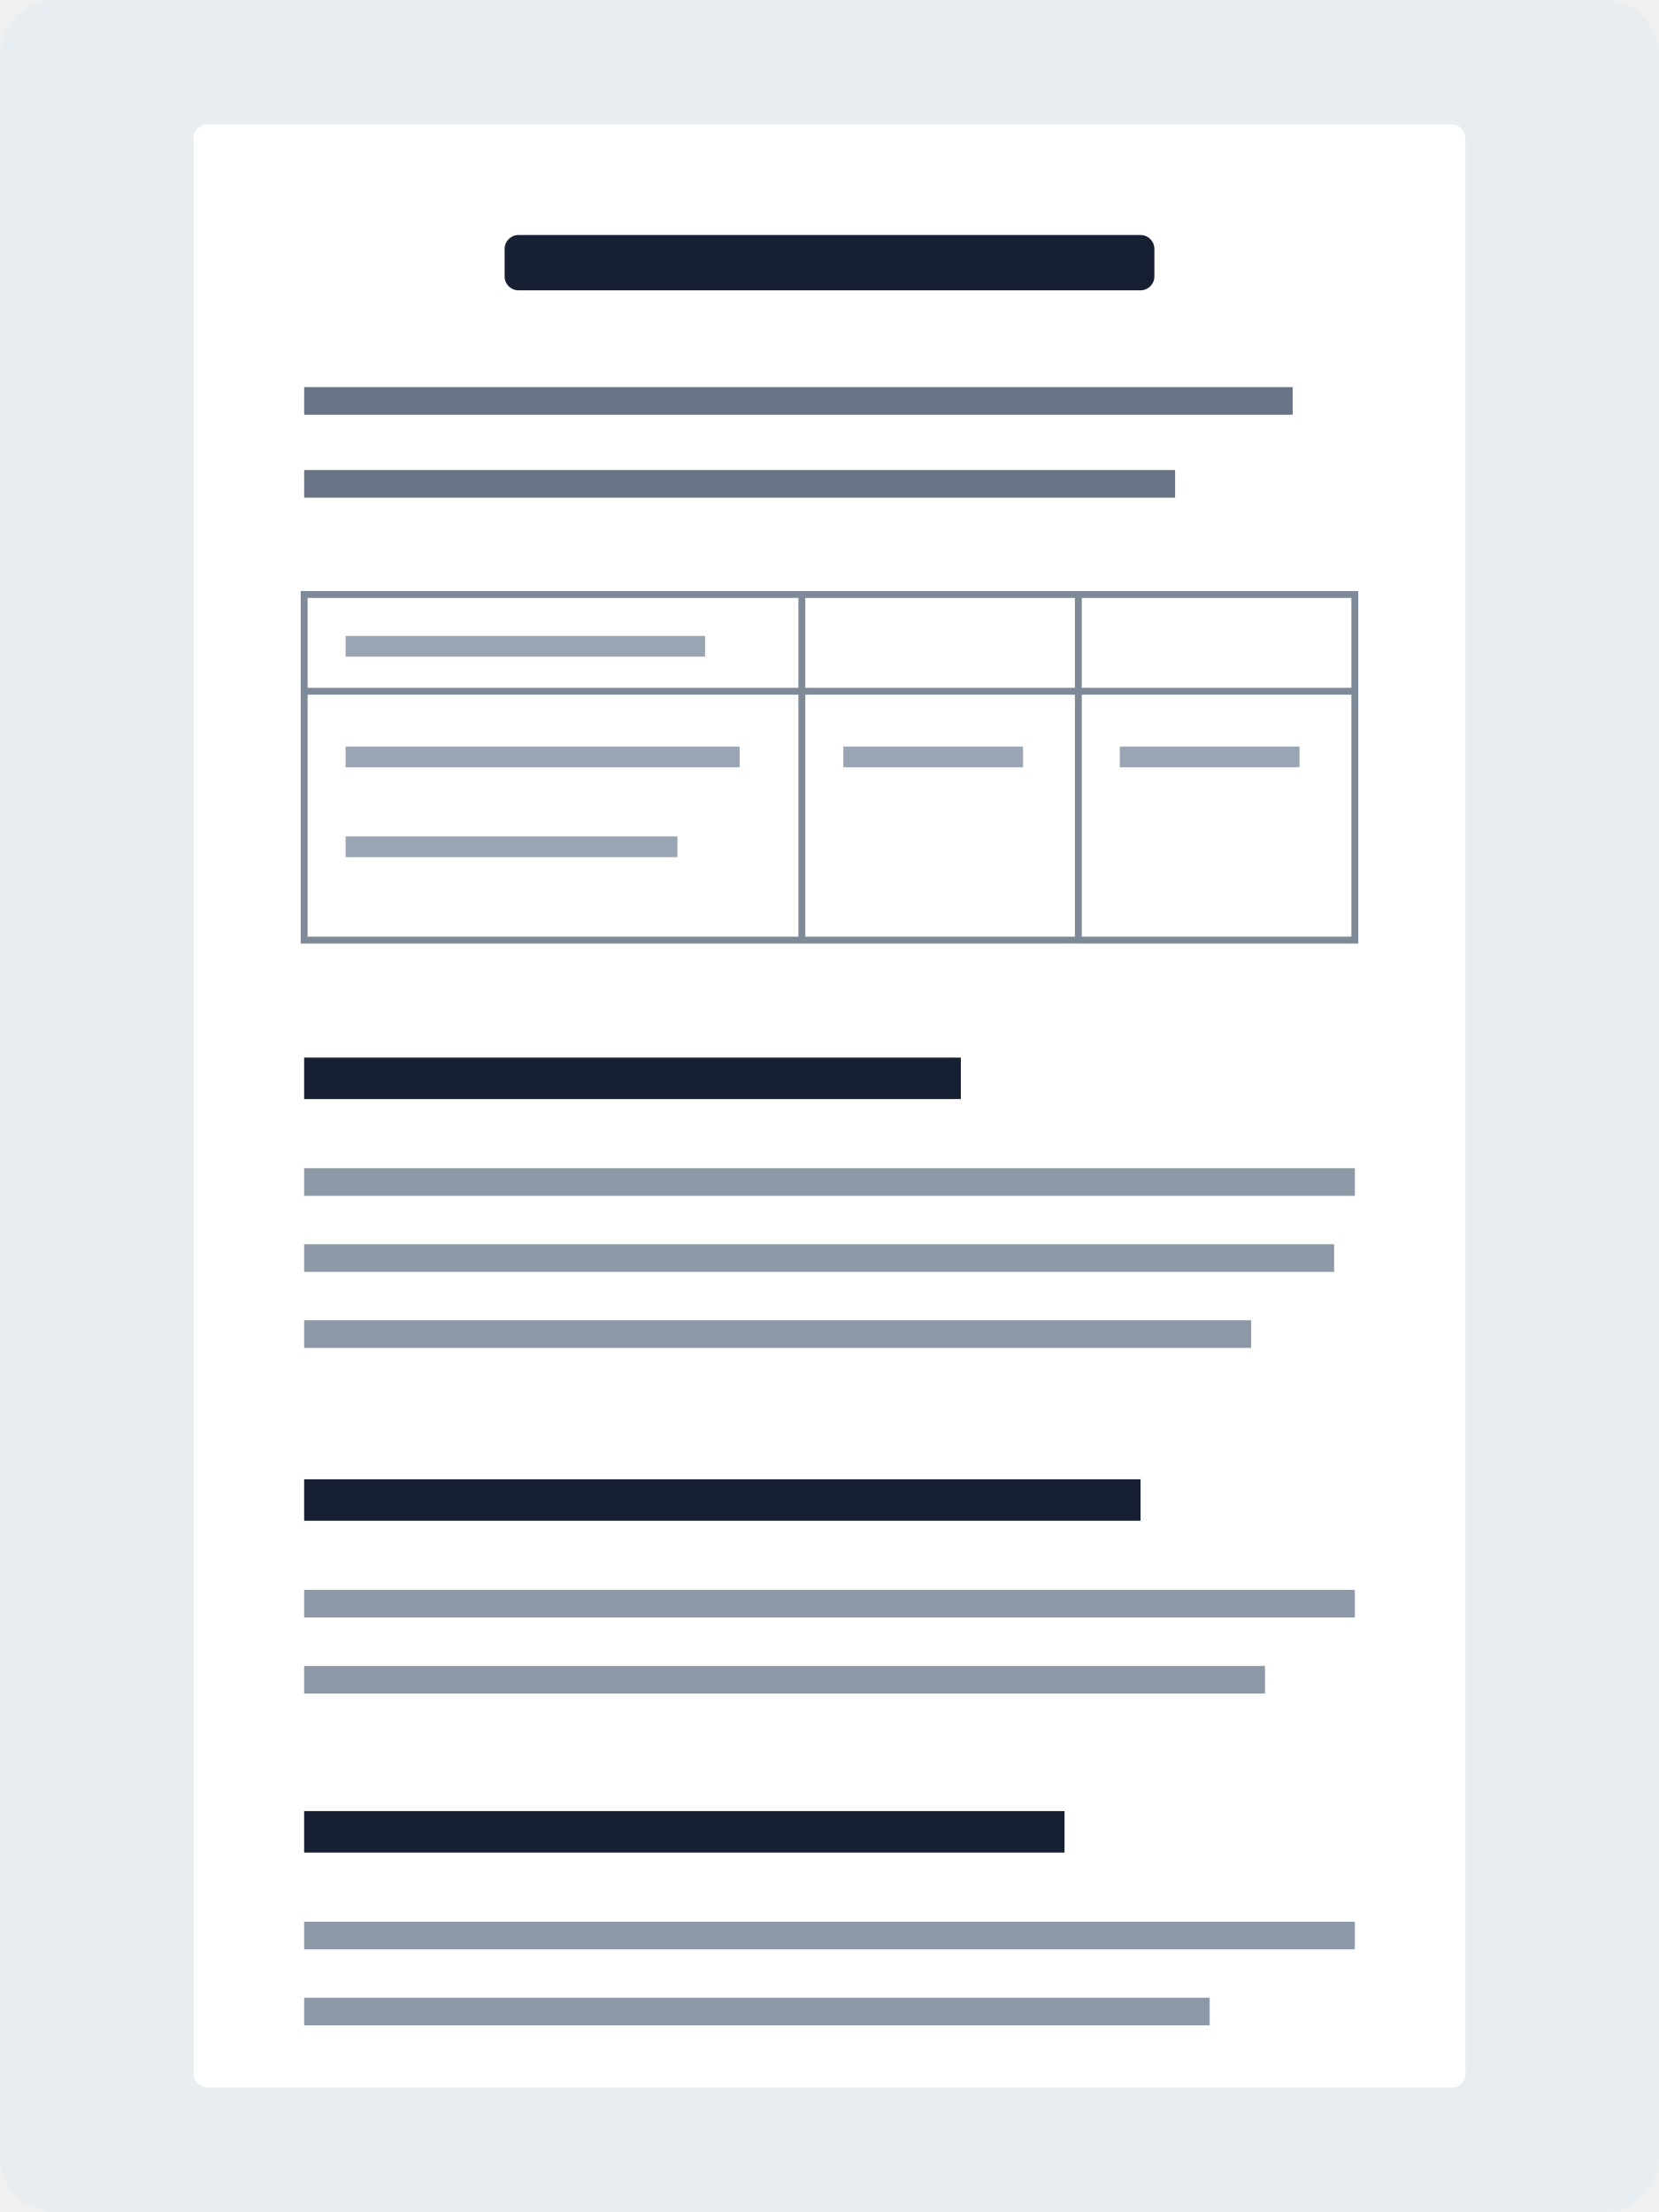
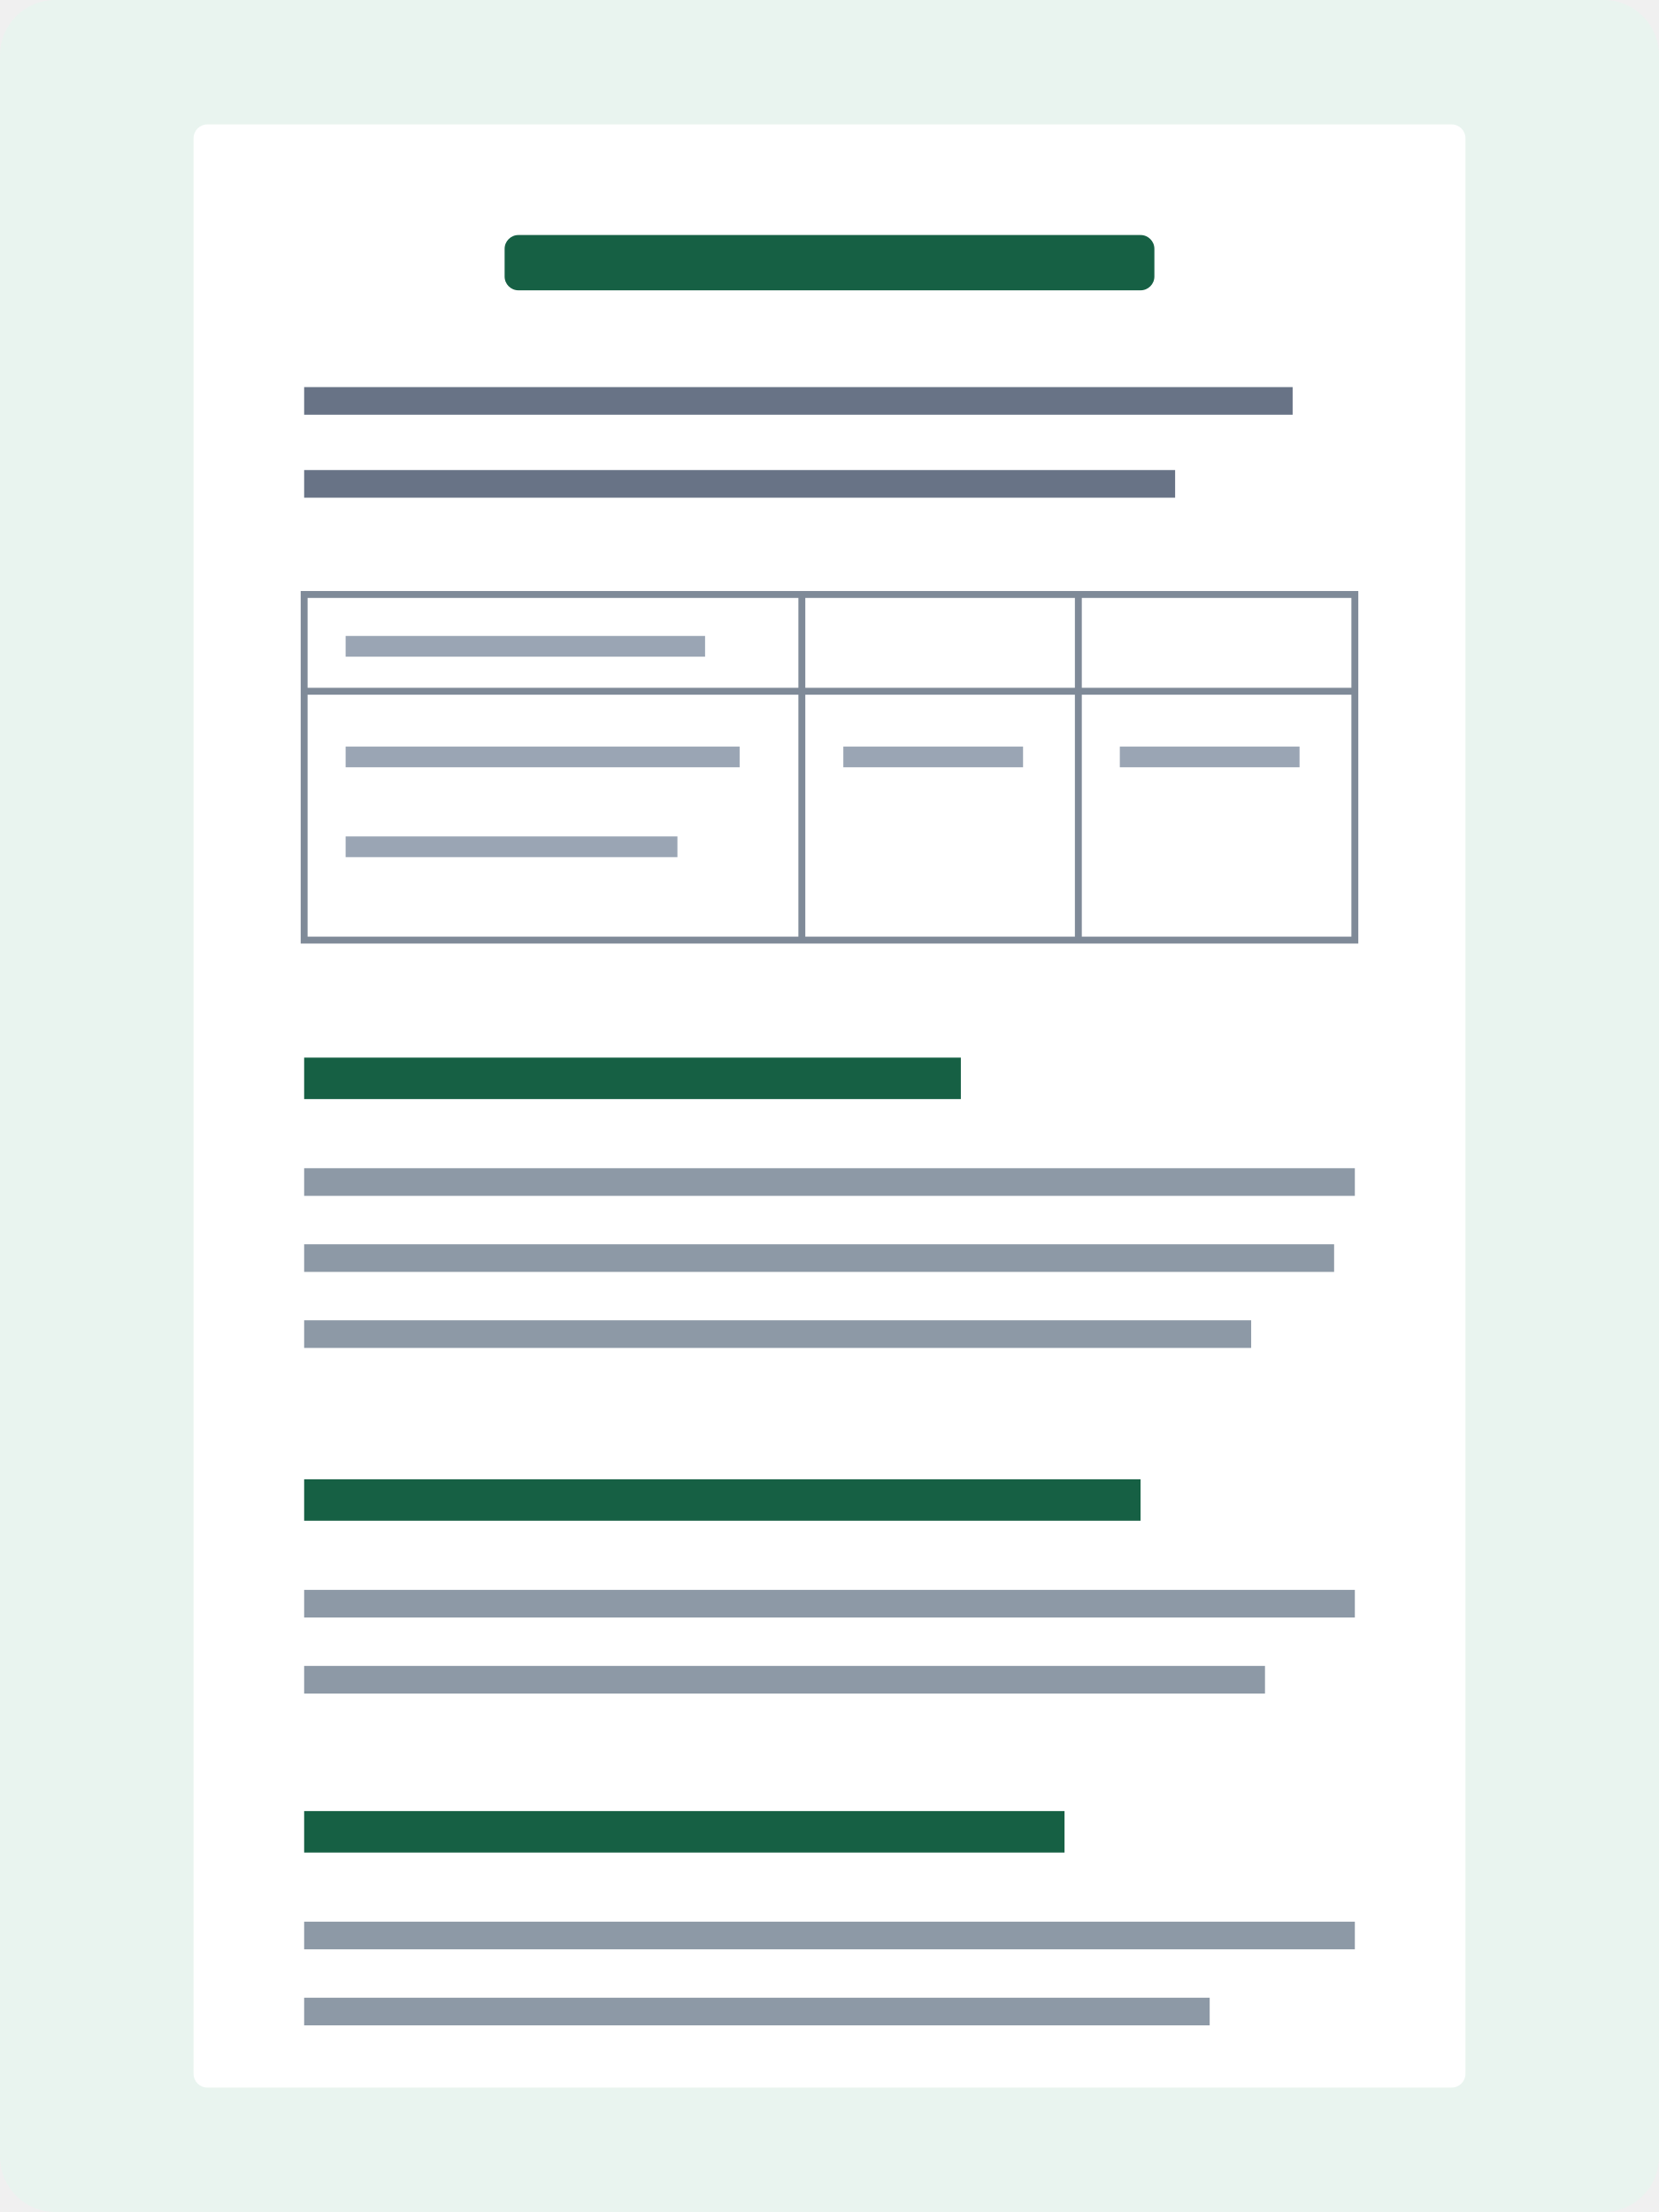
<svg xmlns="http://www.w3.org/2000/svg" viewBox="0 0 240 320" role="img" aria-labelledby="title">
-   <rect width="240" height="320" rx="8" fill="#e8edf1" />
+   <rect width="240" height="320" rx="8" fill="#e9f4ef" />
  <rect x="28" y="18" width="184" height="284" rx="2" fill="#fff" />
-   <rect x="73" y="34" width="94" height="8" rx="2" fill="#172033" />
+   <rect x="73" y="34" width="94" height="8" rx="2" fill="#166044" />
  <g fill="#687386">
    <rect x="44" y="56" width="143" height="4" />
    <rect x="44" y="68" width="126" height="4" />
  </g>
  <rect x="44" y="86" width="152" height="50" fill="none" stroke="#7f8a98" />
  <path d="M44 100h152M116 86v50M156 86v50" stroke="#7f8a98" />
  <g fill="#9aa5b4">
    <rect x="50" y="92" width="52" height="3" />
    <rect x="50" y="108" width="57" height="3" />
    <rect x="122" y="108" width="26" height="3" />
    <rect x="162" y="108" width="26" height="3" />
    <rect x="50" y="121" width="48" height="3" />
  </g>
-   <g fill="#172033">
+   <g fill="#166044">
    <rect x="44" y="153" width="95" height="6" />
    <rect x="44" y="214" width="121" height="6" />
    <rect x="44" y="262" width="110" height="6" />
  </g>
  <g fill="#8d99a6">
    <rect x="44" y="169" width="152" height="4" />
    <rect x="44" y="180" width="149" height="4" />
    <rect x="44" y="191" width="137" height="4" />
    <rect x="44" y="230" width="152" height="4" />
    <rect x="44" y="241" width="139" height="4" />
    <rect x="44" y="278" width="152" height="4" />
    <rect x="44" y="289" width="131" height="4" />
  </g>
</svg>
